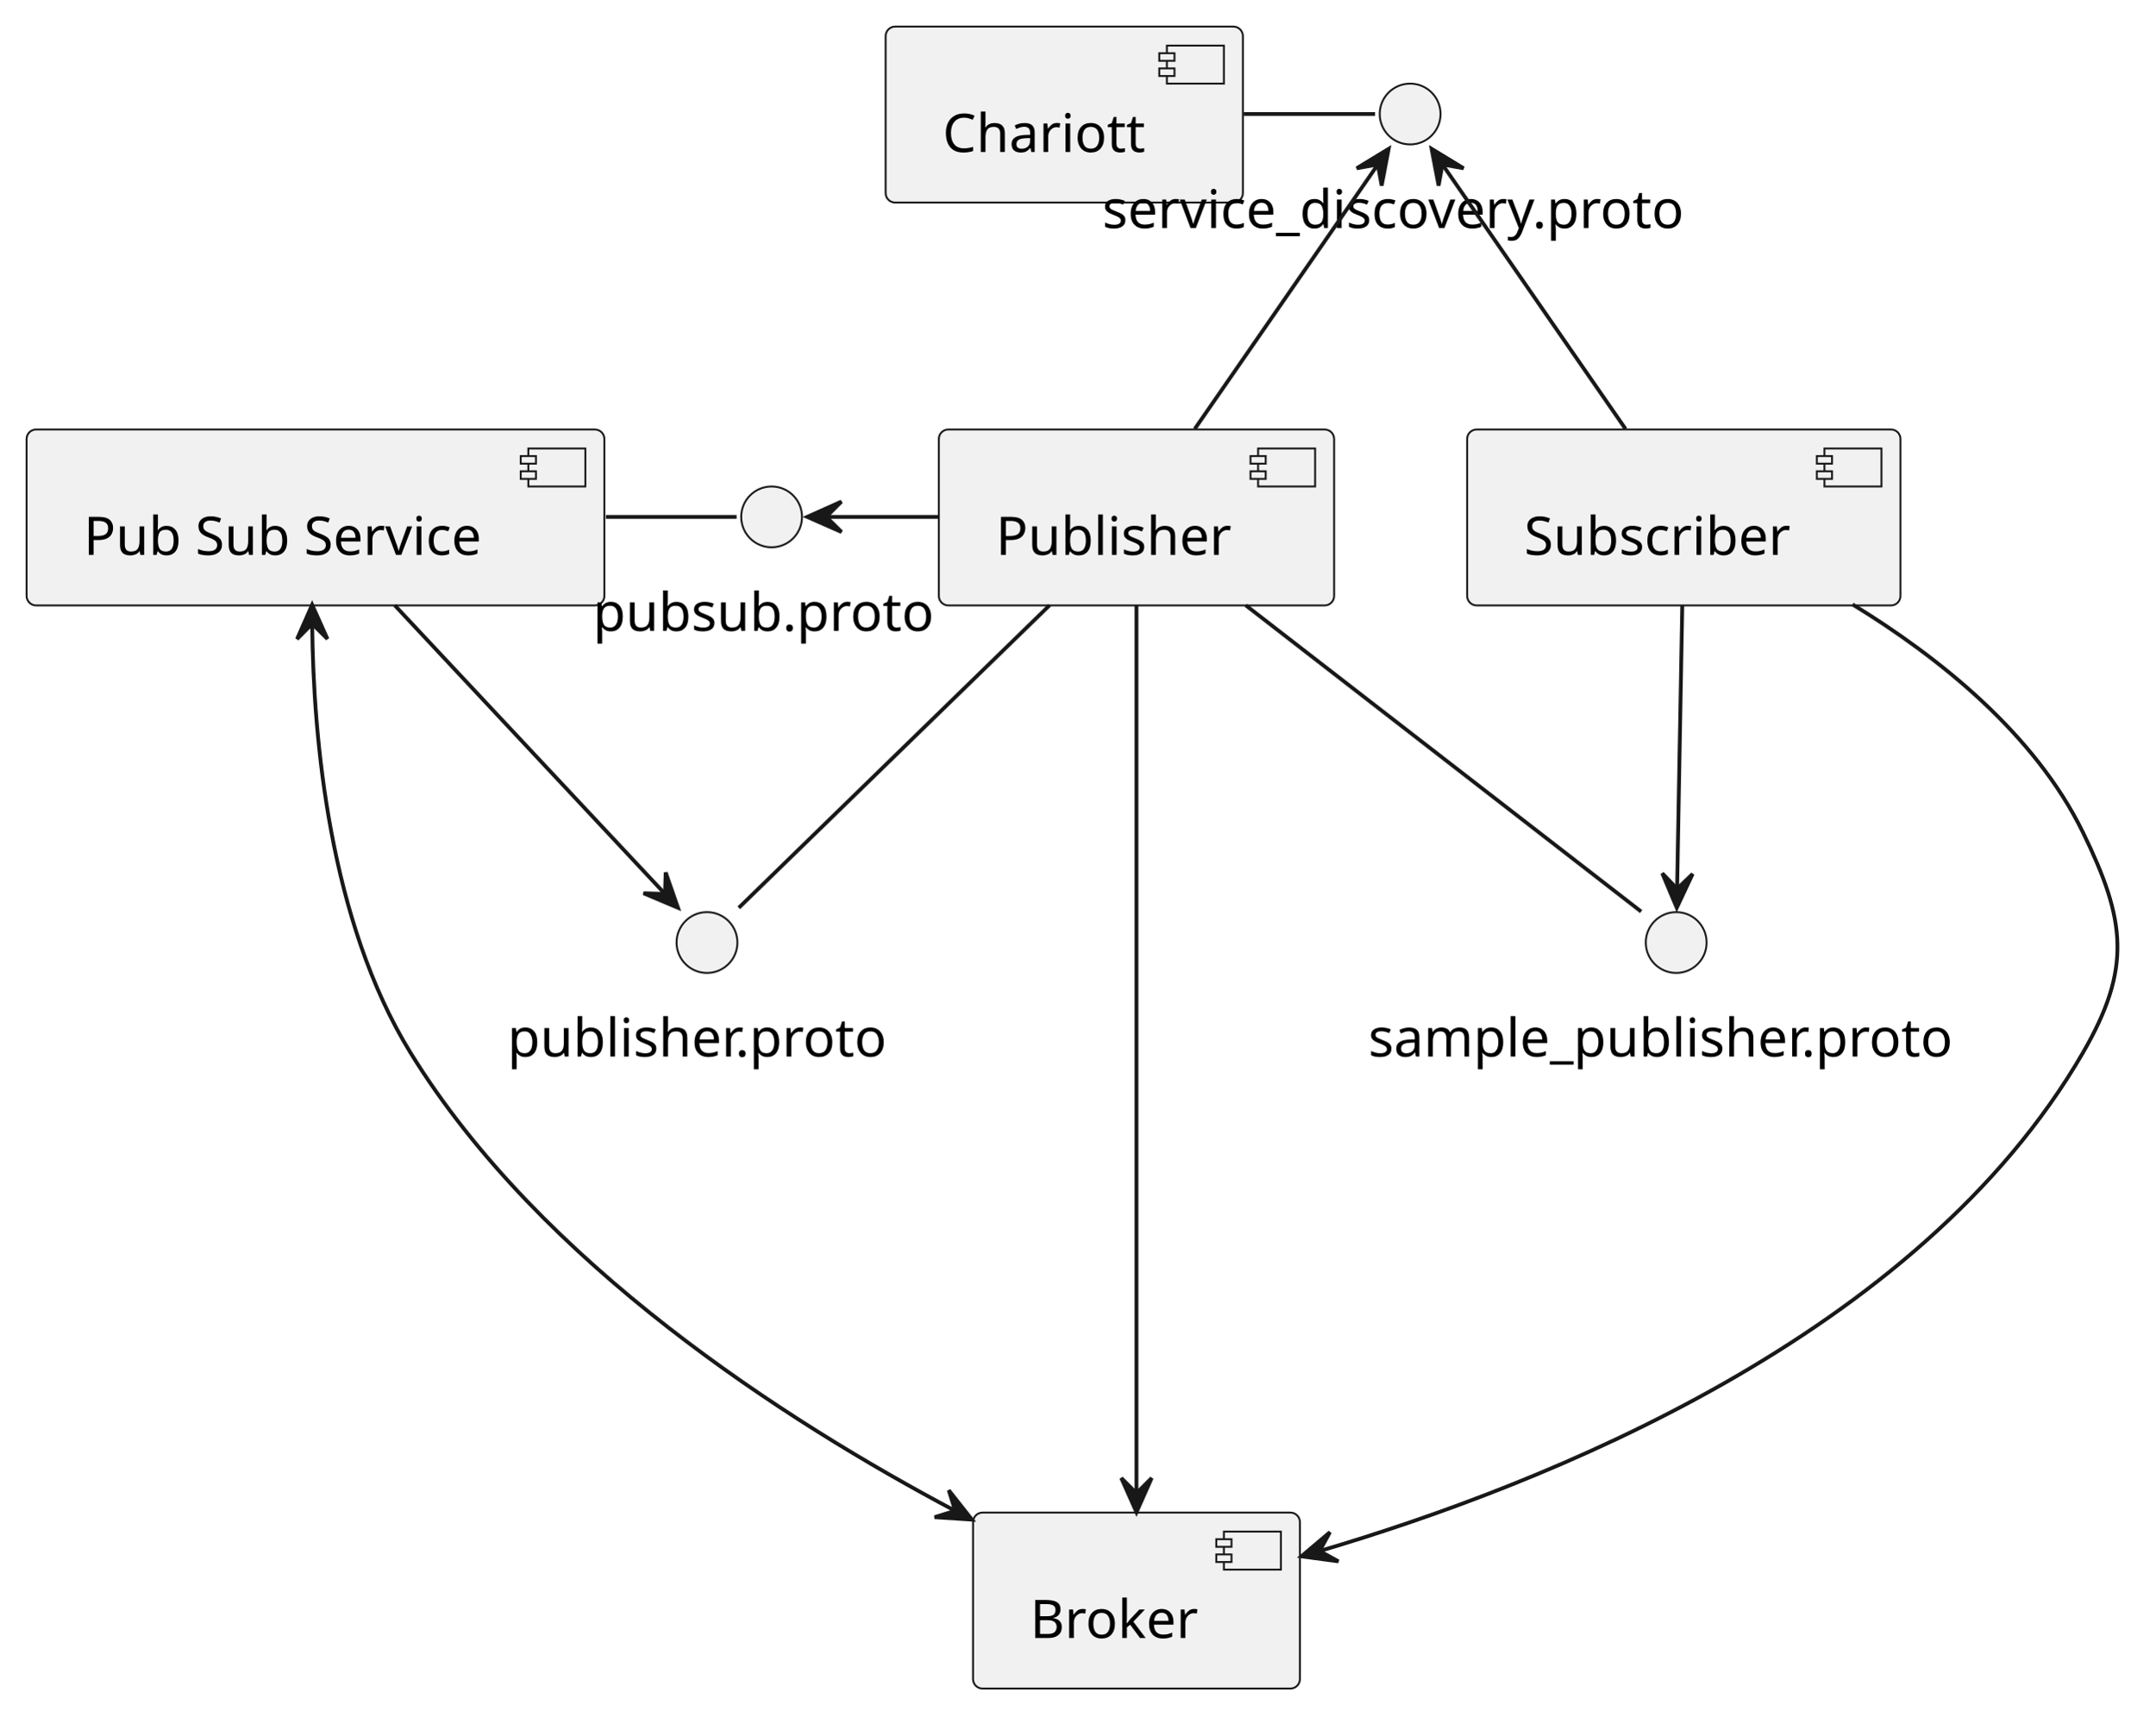
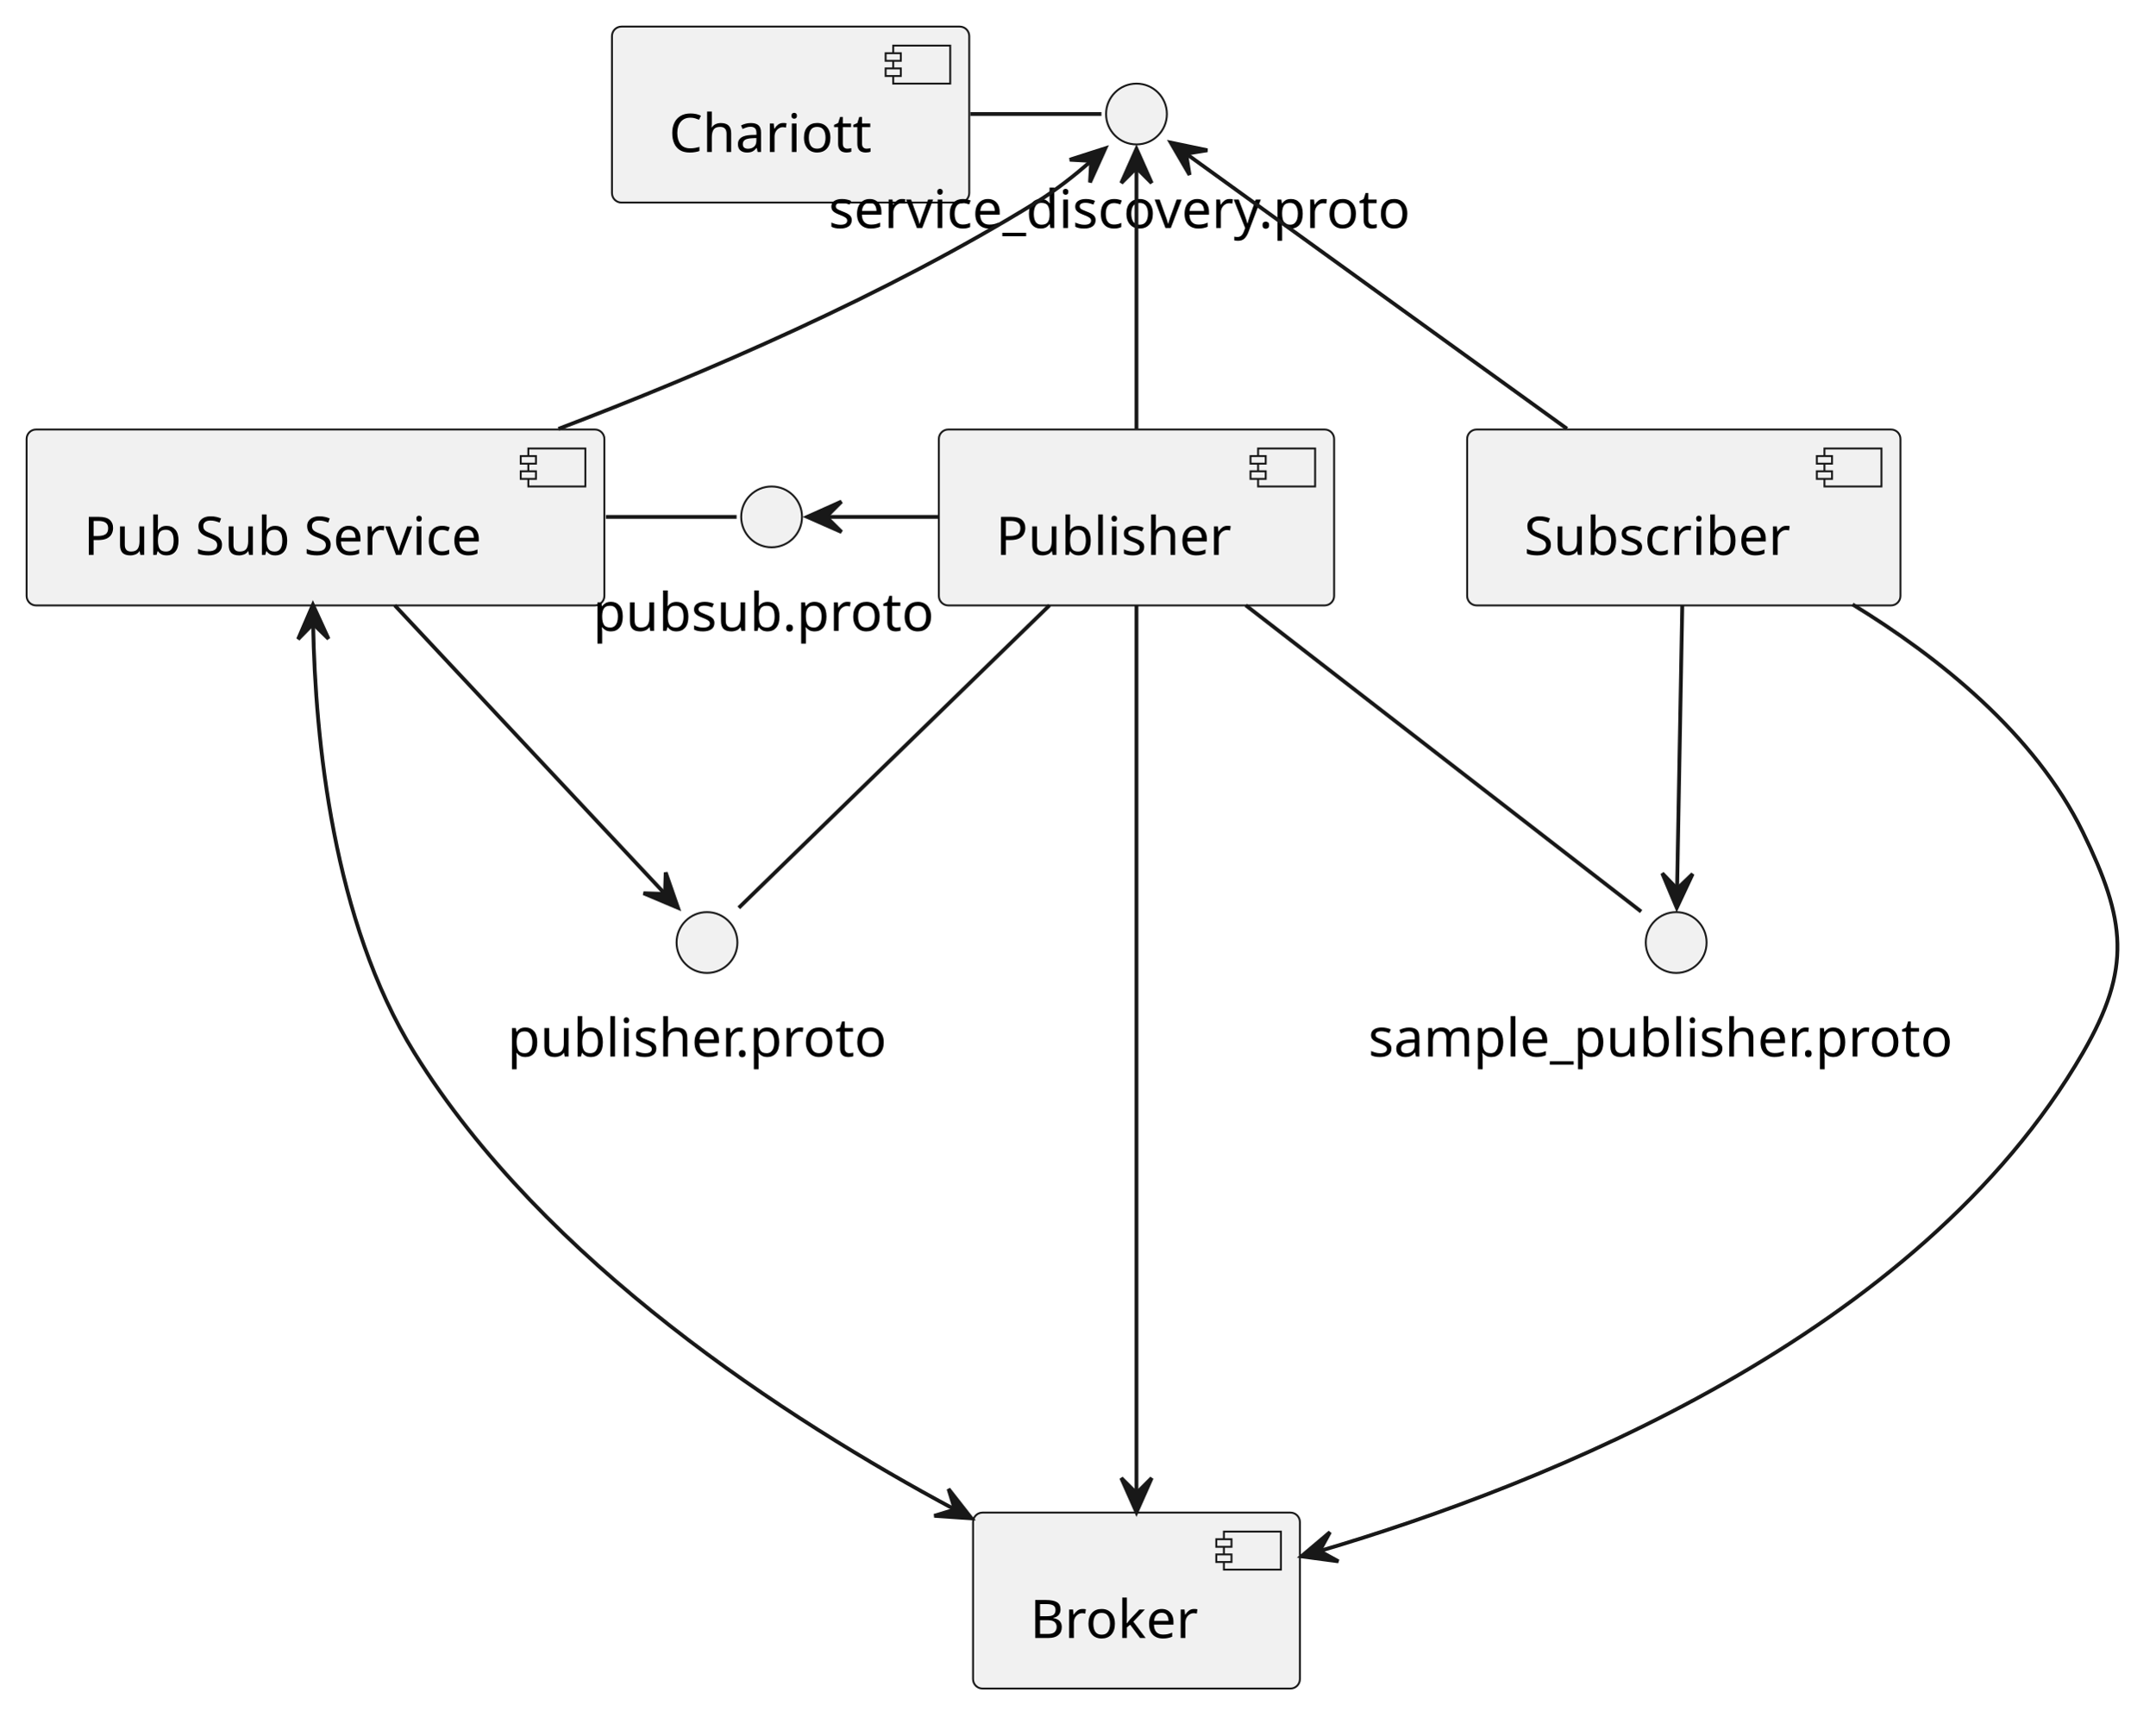
<svg xmlns="http://www.w3.org/2000/svg" contentStyleType="text/css" height="450px" preserveAspectRatio="none" style="width:567px;height:450px;background:#FFFFFF;" version="1.1" viewBox="0 0 567 450" width="567px" zoomAndPan="magnify">
  <defs />
  <g>
    <g id="elem_chariott">
-       <rect fill="#F1F1F1" height="46.297" rx="2.5" ry="2.5" style="stroke:#181818;stroke-width:0.5;" width="94" x="233" y="7" />
-       <rect fill="#F1F1F1" height="10" style="stroke:#181818;stroke-width:0.5;" width="15" x="307" y="12" />
-       <rect fill="#F1F1F1" height="2" style="stroke:#181818;stroke-width:0.5;" width="4" x="305" y="14" />
-       <rect fill="#F1F1F1" height="2" style="stroke:#181818;stroke-width:0.5;" width="4" x="305" y="18" />
-       <text fill="#000000" font-family="sans-serif" font-size="14" lengthAdjust="spacing" textLength="54" x="248" y="39.995">Chariott</text>
+       <rect fill="#F1F1F1" height="46.297" rx="2.5" ry="2.5" style="stroke:#181818;stroke-width:0.5;" width="94" x="161" y="7" />
+       <rect fill="#F1F1F1" height="10" style="stroke:#181818;stroke-width:0.5;" width="15" x="235" y="12" />
+       <rect fill="#F1F1F1" height="2" style="stroke:#181818;stroke-width:0.5;" width="4" x="233" y="14" />
+       <rect fill="#F1F1F1" height="2" style="stroke:#181818;stroke-width:0.5;" width="4" x="233" y="18" />
+       <text fill="#000000" font-family="sans-serif" font-size="14" lengthAdjust="spacing" textLength="54" x="176" y="39.995">Chariott</text>
    </g>
    <g id="elem_service_discovery.proto">
-       <ellipse cx="371" cy="30" fill="#F1F1F1" rx="8" ry="8" style="stroke:#181818;stroke-width:0.5;" />
-       <text fill="#000000" font-family="sans-serif" font-size="14" lengthAdjust="spacing" textLength="162" x="290" y="59.995">service_discovery.proto</text>
+       <ellipse cx="299" cy="30" fill="#F1F1F1" rx="8" ry="8" style="stroke:#181818;stroke-width:0.5;" />
+       <text fill="#000000" font-family="sans-serif" font-size="14" lengthAdjust="spacing" textLength="162" x="218" y="59.995">service_discovery.proto</text>
    </g>
    <g id="elem_ps_service">
      <rect fill="#F1F1F1" height="46.297" rx="2.5" ry="2.5" style="stroke:#181818;stroke-width:0.5;" width="152" x="7" y="113" />
      <rect fill="#F1F1F1" height="10" style="stroke:#181818;stroke-width:0.5;" width="15" x="139" y="118" />
      <rect fill="#F1F1F1" height="2" style="stroke:#181818;stroke-width:0.5;" width="4" x="137" y="120" />
      <rect fill="#F1F1F1" height="2" style="stroke:#181818;stroke-width:0.5;" width="4" x="137" y="124" />
      <text fill="#000000" font-family="sans-serif" font-size="14" lengthAdjust="spacing" textLength="112" x="22" y="145.995">Pub Sub Service</text>
    </g>
    <g id="elem_pubsub.proto">
      <ellipse cx="203" cy="136" fill="#F1F1F1" rx="8" ry="8" style="stroke:#181818;stroke-width:0.5;" />
      <text fill="#000000" font-family="sans-serif" font-size="14" lengthAdjust="spacing" textLength="94" x="156" y="165.995">pubsub.proto</text>
    </g>
    <g id="elem_publisher.proto">
      <ellipse cx="186" cy="248" fill="#F1F1F1" rx="8" ry="8" style="stroke:#181818;stroke-width:0.5;" />
      <text fill="#000000" font-family="sans-serif" font-size="14" lengthAdjust="spacing" textLength="105" x="133.5" y="277.995">publisher.proto</text>
    </g>
    <g id="elem_pub">
      <rect fill="#F1F1F1" height="46.297" rx="2.5" ry="2.5" style="stroke:#181818;stroke-width:0.5;" width="104" x="247" y="113" />
      <rect fill="#F1F1F1" height="10" style="stroke:#181818;stroke-width:0.5;" width="15" x="331" y="118" />
      <rect fill="#F1F1F1" height="2" style="stroke:#181818;stroke-width:0.5;" width="4" x="329" y="120" />
      <rect fill="#F1F1F1" height="2" style="stroke:#181818;stroke-width:0.5;" width="4" x="329" y="124" />
      <text fill="#000000" font-family="sans-serif" font-size="14" lengthAdjust="spacing" textLength="64" x="262" y="145.995">Publisher</text>
    </g>
    <g id="elem_sample_publisher.proto">
      <ellipse cx="441" cy="248" fill="#F1F1F1" rx="8" ry="8" style="stroke:#181818;stroke-width:0.5;" />
      <text fill="#000000" font-family="sans-serif" font-size="14" lengthAdjust="spacing" textLength="162" x="360" y="277.995">sample_publisher.proto</text>
    </g>
    <g id="elem_sub">
      <rect fill="#F1F1F1" height="46.297" rx="2.5" ry="2.5" style="stroke:#181818;stroke-width:0.5;" width="114" x="386" y="113" />
      <rect fill="#F1F1F1" height="10" style="stroke:#181818;stroke-width:0.5;" width="15" x="480" y="118" />
      <rect fill="#F1F1F1" height="2" style="stroke:#181818;stroke-width:0.5;" width="4" x="478" y="120" />
      <rect fill="#F1F1F1" height="2" style="stroke:#181818;stroke-width:0.5;" width="4" x="478" y="124" />
      <text fill="#000000" font-family="sans-serif" font-size="14" lengthAdjust="spacing" textLength="74" x="401" y="145.995">Subscriber</text>
    </g>
    <g id="elem_Broker">
      <rect fill="#F1F1F1" height="46.297" rx="2.5" ry="2.5" style="stroke:#181818;stroke-width:0.5;" width="86" x="256" y="398" />
      <rect fill="#F1F1F1" height="10" style="stroke:#181818;stroke-width:0.5;" width="15" x="322" y="403" />
      <rect fill="#F1F1F1" height="2" style="stroke:#181818;stroke-width:0.5;" width="4" x="320" y="405" />
      <rect fill="#F1F1F1" height="2" style="stroke:#181818;stroke-width:0.5;" width="4" x="320" y="409" />
      <text fill="#000000" font-family="sans-serif" font-size="14" lengthAdjust="spacing" textLength="46" x="271" y="430.995">Broker</text>
    </g>
    <g id="link_chariott_service_discovery.proto">
-       <path d="M327.28,30 C338.78,30 350.28,30 361.78,30 " fill="none" id="chariott-service_discovery.proto" style="stroke:#181818;stroke-width:1.0;" />
+       <path d="M255.28,30 C266.78,30 278.28,30 289.78,30 " fill="none" id="chariott-service_discovery.proto" style="stroke:#181818;stroke-width:1.0;" />
    </g>
    <g id="link_ps_service_pubsub.proto">
      <path d="M159.41,136 C170.87,136 182.34,136 193.8,136 " fill="none" id="ps_service-pubsub.proto" style="stroke:#181818;stroke-width:1.0;" />
    </g>
    <g id="link_ps_service_publisher.proto">
      <path d="M103.84,159.26 C125.27,182.14 157.82,216.9 174.8,235.04 " fill="none" id="ps_service-to-publisher.proto" style="stroke:#181818;stroke-width:1.0;" />
      <polygon fill="#181818" points="178.37,238.86,175.134,229.558,174.951,235.212,169.297,235.029,178.37,238.86" style="stroke:#181818;stroke-width:1.0;" />
    </g>
+     <g id="link_service_discovery.proto_ps_service">
+       <path d="M286.88,42.53 C282.69,46.17 277.82,50.01 273,53 C233.3,77.6 184.93,98.37 146.92,112.84 " fill="none" id="service_discovery.proto-backto-ps_service" style="stroke:#181818;stroke-width:1.0;" />
+       <polygon fill="#181818" points="290.82,39.01,281.442,42.02,287.09,42.34,286.77,47.988,290.82,39.01" style="stroke:#181818;stroke-width:1.0;" />
+     </g>
    <g id="link_service_discovery.proto_pub">
-       <path d="M362.27,43.62 C350.38,60.78 328.93,91.76 314.34,112.85 " fill="none" id="service_discovery.proto-backto-pub" style="stroke:#181818;stroke-width:1.0;" />
-       <polygon fill="#181818" points="365.35,39.16,356.935,44.277,362.501,43.269,363.509,48.835,365.35,39.16" style="stroke:#181818;stroke-width:1.0;" />
+       <path d="M299,44.51 C299,61.84 299,92.12 299,112.85 " fill="none" id="service_discovery.proto-backto-pub" style="stroke:#181818;stroke-width:1.0;" />
+       <polygon fill="#181818" points="299,39.16,295,48.16,299,44.16,303,48.16,299,39.16" style="stroke:#181818;stroke-width:1.0;" />
    </g>
    <g id="link_pubsub.proto_pub">
      <path d="M217.5,136 C227.3,136 237.09,136 246.89,136 " fill="none" id="pubsub.proto-backto-pub" style="stroke:#181818;stroke-width:1.0;" />
      <polygon fill="#181818" points="212.38,136,221.391,139.974,217.38,135.986,221.369,131.974,212.38,136" style="stroke:#181818;stroke-width:1.0;" />
    </g>
    <g id="link_pub_publisher.proto">
      <path d="M276.13,159.26 C250.85,183.87 211.45,222.23 194.37,238.86 " fill="none" id="pub-publisher.proto" style="stroke:#181818;stroke-width:1.0;" />
    </g>
    <g id="link_pub_sample_publisher.proto">
      <path d="M327.74,159.26 C360.15,184.37 411.05,223.8 431.77,239.85 " fill="none" id="pub-sample_publisher.proto" style="stroke:#181818;stroke-width:1.0;" />
    </g>
    <g id="link_service_discovery.proto_sub">
-       <path d="M379.73,43.62 C391.62,60.78 413.07,91.76 427.66,112.85 " fill="none" id="service_discovery.proto-backto-sub" style="stroke:#181818;stroke-width:1.0;" />
-       <polygon fill="#181818" points="376.65,39.16,378.491,48.835,379.499,43.269,385.065,44.277,376.65,39.16" style="stroke:#181818;stroke-width:1.0;" />
+       <path d="M312.18,40.52 C334.72,56.8 381.21,90.37 412.26,112.8 " fill="none" id="service_discovery.proto-backto-sub" style="stroke:#181818;stroke-width:1.0;" />
+       <polygon fill="#181818" points="308.01,37.51,312.966,46.021,312.064,40.436,317.649,39.534,308.01,37.51" style="stroke:#181818;stroke-width:1.0;" />
    </g>
    <g id="link_sub_sample_publisher.proto">
      <path d="M442.6,159.26 C442.19,181.56 441.58,215.16 441.24,233.64 " fill="none" id="sub-to-sample_publisher.proto" style="stroke:#181818;stroke-width:1.0;" />
      <polygon fill="#181818" points="441.15,238.86,445.329,229.942,441.25,233.861,437.331,229.782,441.15,238.86" style="stroke:#181818;stroke-width:1.0;" />
    </g>
    <g id="link_ps_service_Broker">
-       <path d="M82.13,164.49 C82.43,194.33 86.66,242.37 108,277 C142.25,332.57 206.71,373.91 251.21,397.49 " fill="none" id="ps_service-Broker" style="stroke:#181818;stroke-width:1.0;" />
-       <polygon fill="#181818" points="255.72,399.85,249.616,392.121,251.294,397.523,245.893,399.202,255.72,399.85" style="stroke:#181818;stroke-width:1.0;" />
-       <polygon fill="#181818" points="82.12,159.13,78.146,168.141,82.134,164.13,86.146,168.119,82.12,159.13" style="stroke:#181818;stroke-width:1.0;" />
+       <path d="M82.38,164.49 C82.94,194.34 87.55,242.38 109,277 C143.16,332.14 206.95,373.46 251.14,397.15 " fill="none" id="ps_service-Broker" style="stroke:#181818;stroke-width:1.0;" />
+       <polygon fill="#181818" points="255.62,399.53,249.546,391.777,251.203,397.186,245.795,398.844,255.62,399.53" style="stroke:#181818;stroke-width:1.0;" />
+       <polygon fill="#181818" points="82.32,159.13,78.423,168.175,82.377,164.13,86.423,168.084,82.32,159.13" style="stroke:#181818;stroke-width:1.0;" />
    </g>
    <g id="link_pub_Broker">
      <path d="M299,159.21 C299,210.46 299,336.86 299,392.72 " fill="none" id="pub-to-Broker" style="stroke:#181818;stroke-width:1.0;" />
      <polygon fill="#181818" points="299,397.9,303,388.9,299,392.9,295,388.9,299,397.9" style="stroke:#181818;stroke-width:1.0;" />
    </g>
    <g id="link_sub_Broker">
      <path d="M487.39,159.03 C509.99,172.86 535.32,193.02 548,219 C559.3,242.17 560.91,254.69 548,277 C504.88,351.49 406.67,390.54 347.29,408.08 " fill="none" id="sub-to-Broker" style="stroke:#181818;stroke-width:1.0;" />
      <polygon fill="#181818" points="342.38,409.51,352.14,410.83,347.18,408.11,349.9,403.15,342.38,409.51" style="stroke:#181818;stroke-width:1.0;" />
    </g>
  </g>
</svg>
